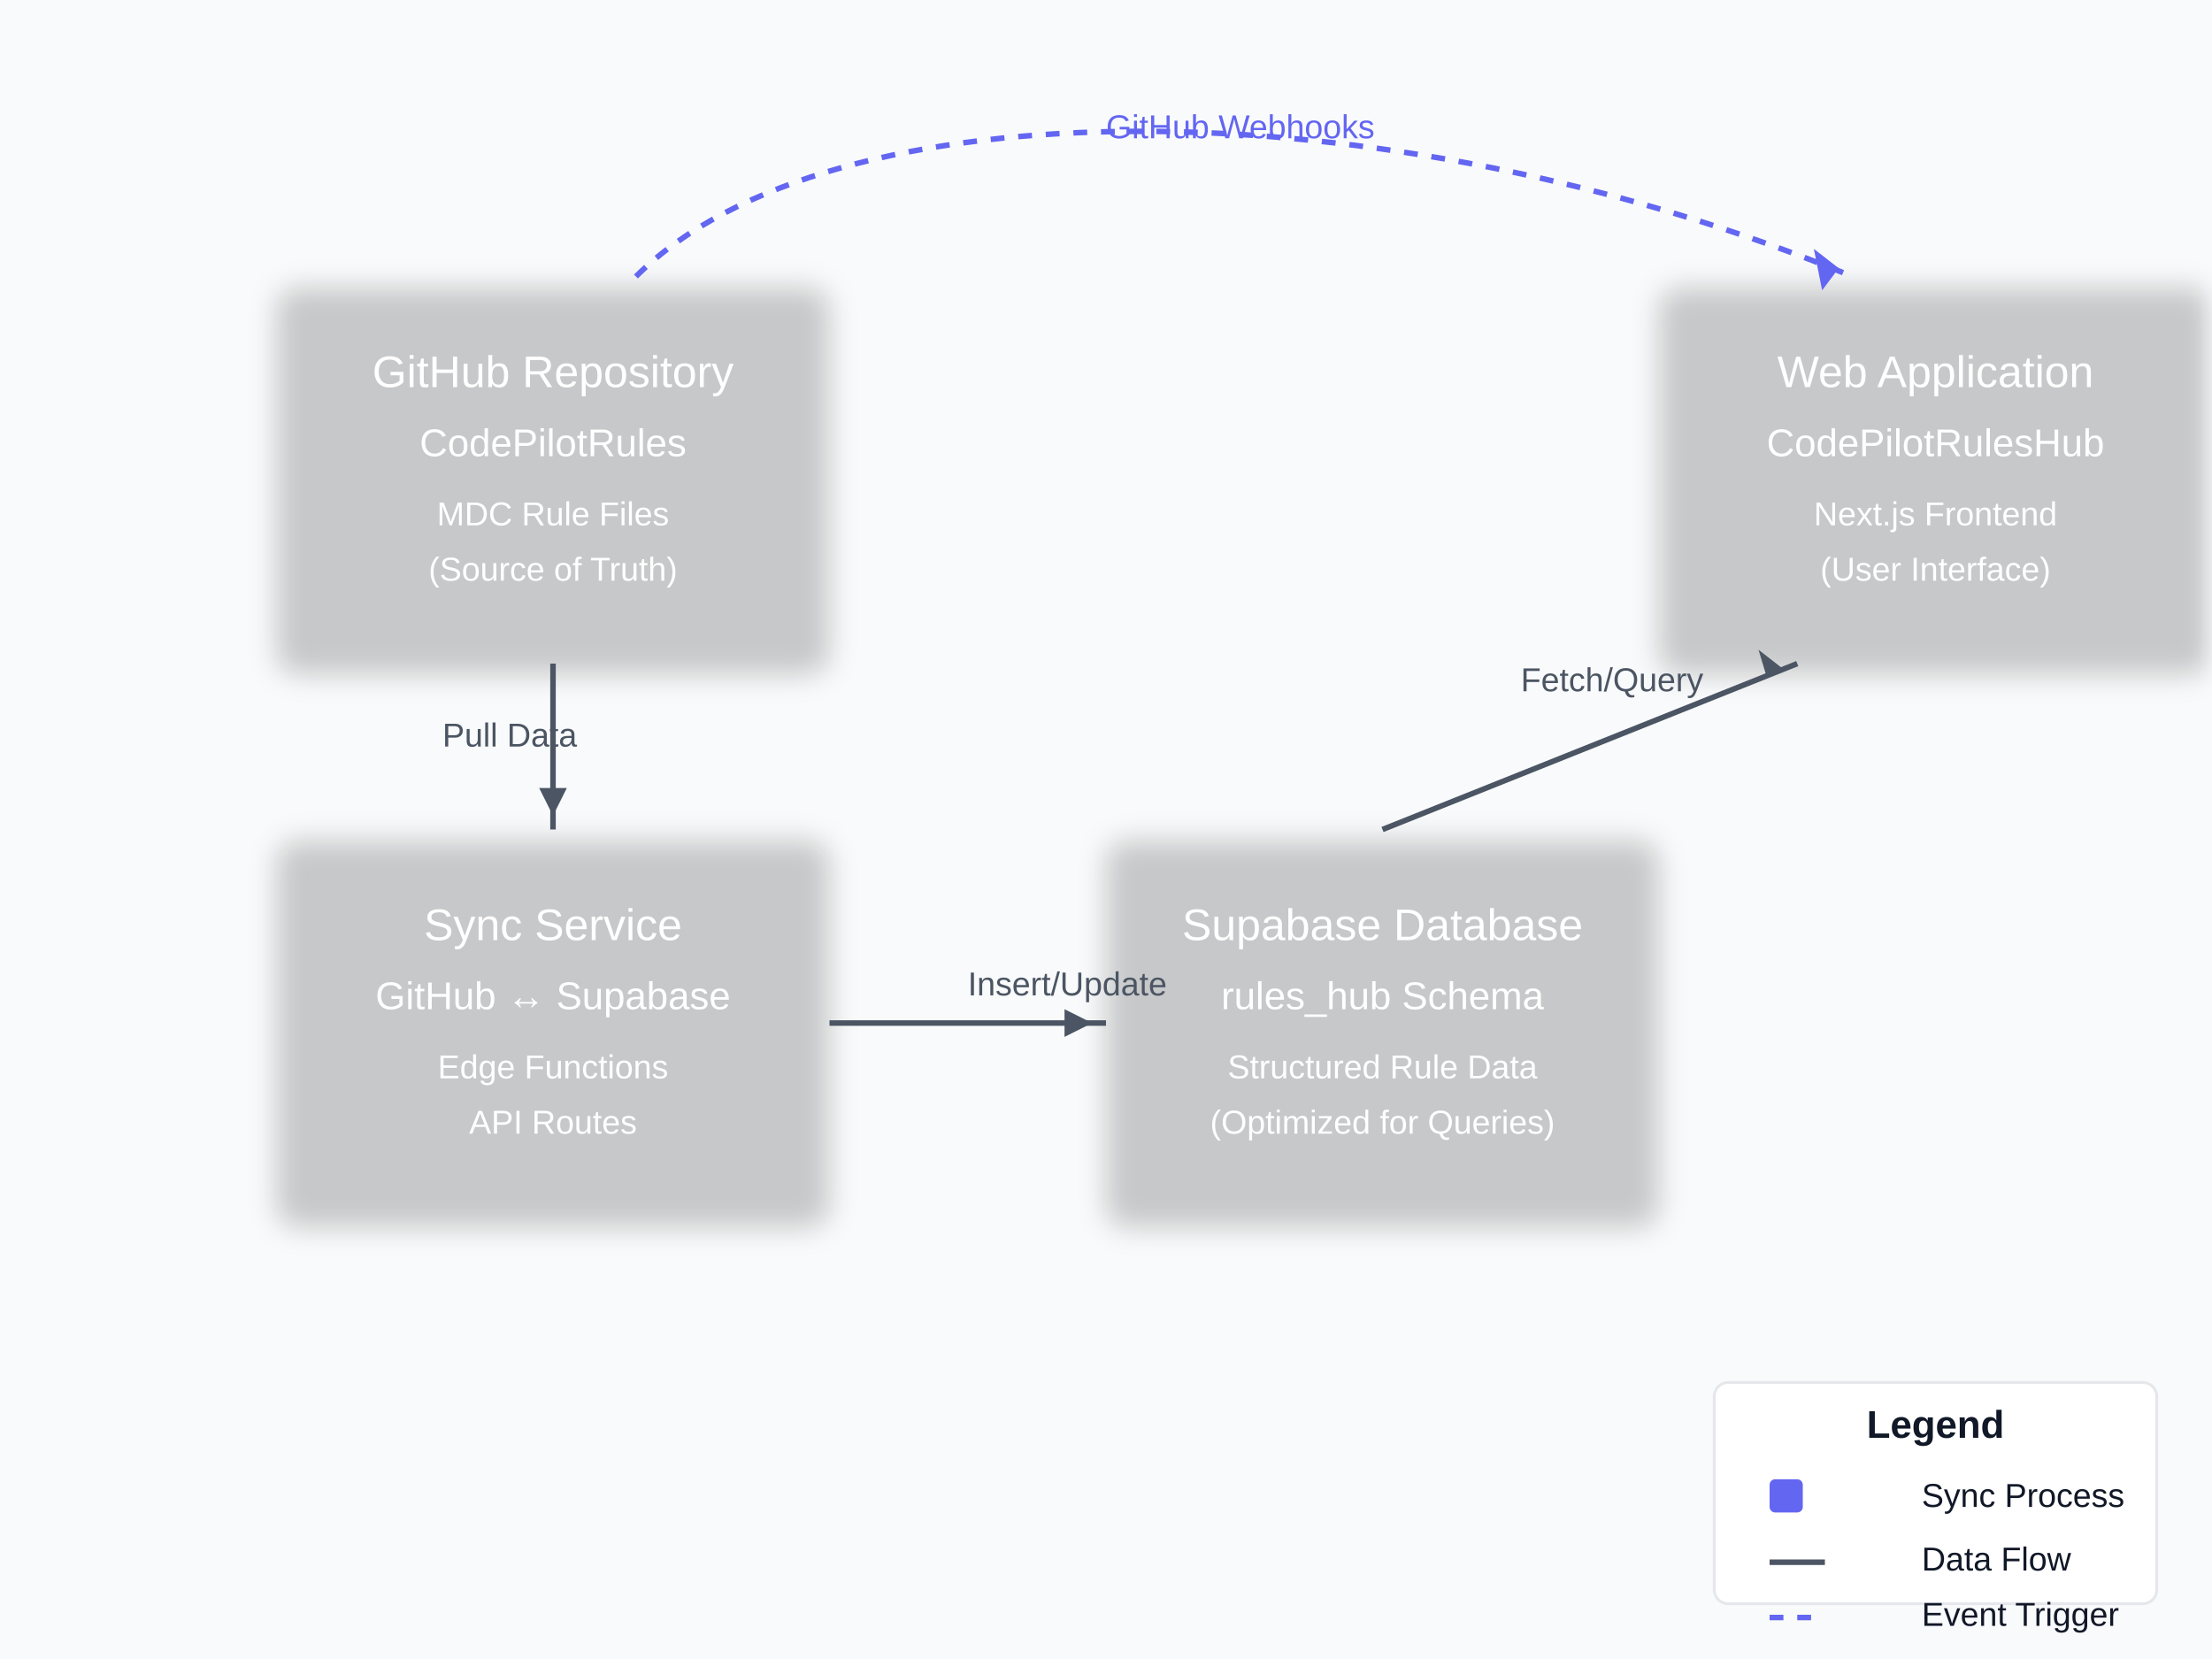
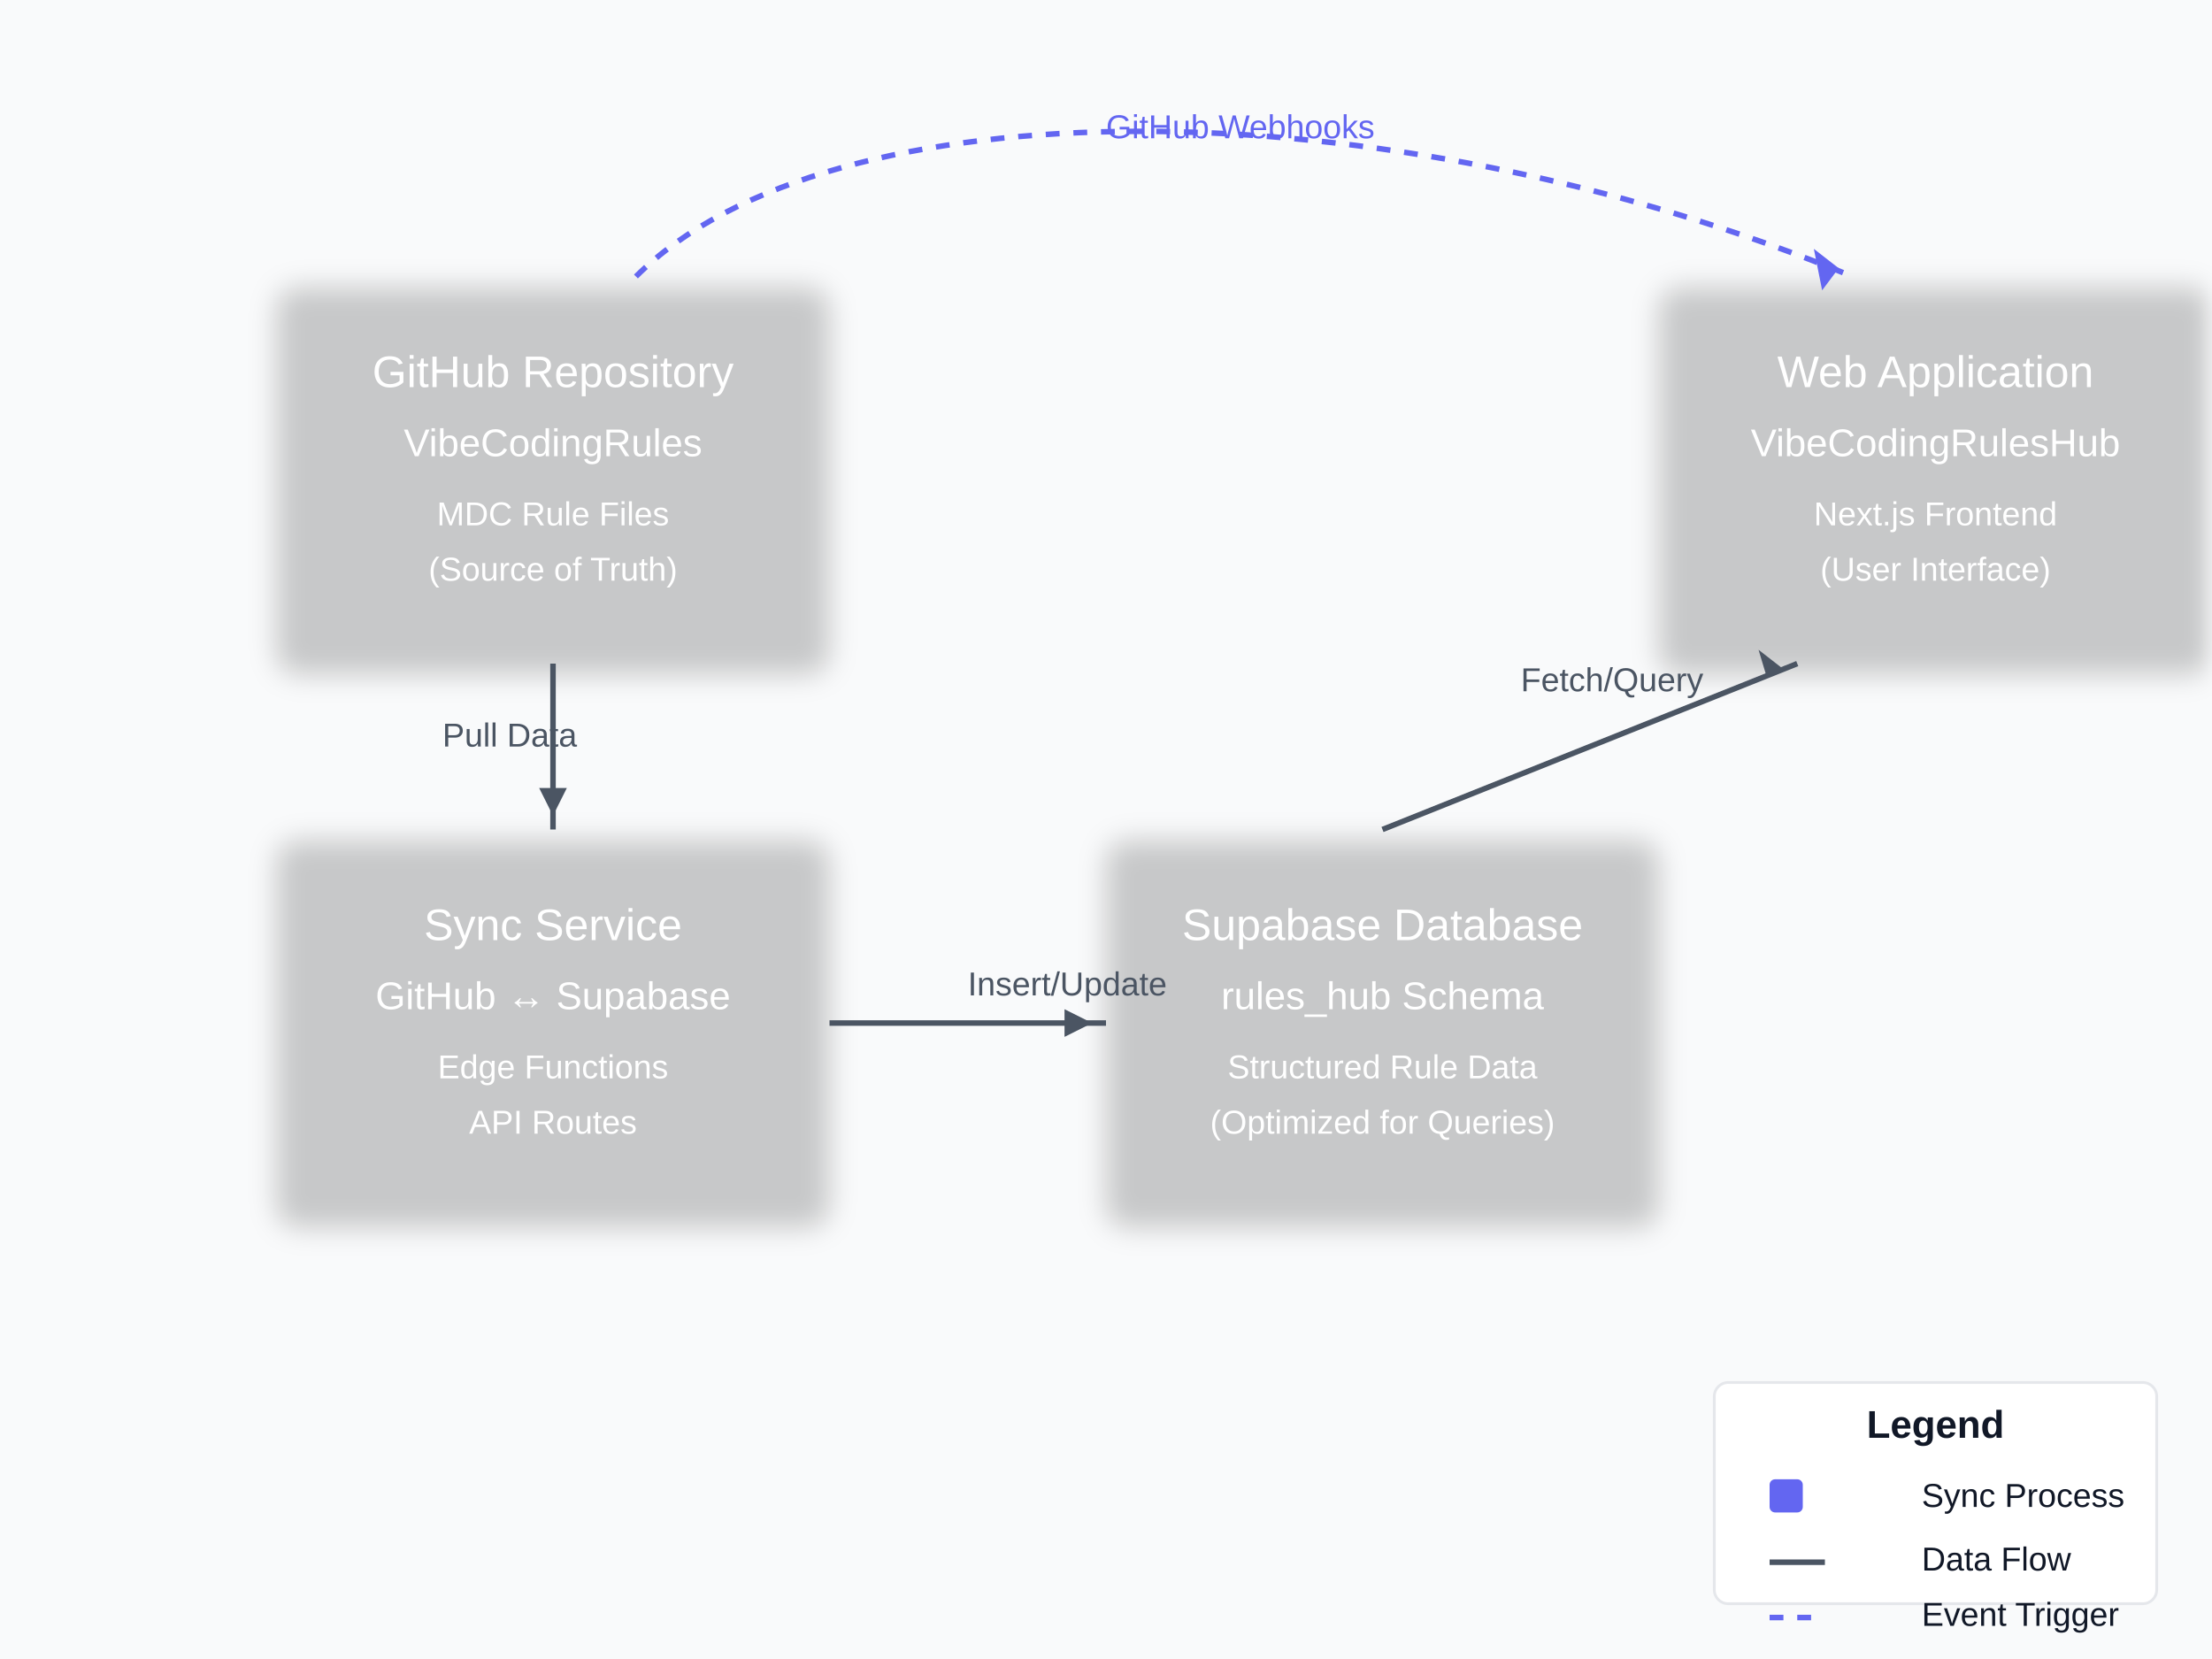
<svg xmlns="http://www.w3.org/2000/svg" width="800px" height="600px" viewBox="0 0 800 600">
  <defs>
    <filter x="-10%" y="-10%" width="120%" height="120%" filterUnits="objectBoundingBox" id="shadow">
      <feOffset dx="0" dy="4" in="SourceAlpha" result="shadowOffsetOuter1" />
      <feGaussianBlur stdDeviation="5" in="shadowOffsetOuter1" result="shadowBlurOuter1" />
      <feColorMatrix values="0 0 0 0 0   0 0 0 0 0   0 0 0 0 0  0 0 0 0.2 0" type="matrix" in="shadowBlurOuter1" />
    </filter>
    <linearGradient id="githubGrad" x1="0%" y1="0%" x2="100%" y2="100%">
      <stop offset="0%" stop-color="#2E73B7" />
      <stop offset="100%" stop-color="#163F65" />
    </linearGradient>
    <linearGradient id="supabaseGrad" x1="0%" y1="0%" x2="100%" y2="100%">
      <stop offset="0%" stop-color="#3ECF8E" />
      <stop offset="100%" stop-color="#1A8564" />
    </linearGradient>
    <linearGradient id="nextjsGrad" x1="0%" y1="0%" x2="100%" y2="100%">
      <stop offset="0%" stop-color="#505050" />
      <stop offset="100%" stop-color="#000000" />
    </linearGradient>
  </defs>
  <rect width="800" height="600" fill="#F9FAFB" />
  <rect x="100" y="100" width="200" height="140" rx="8" fill="url(#githubGrad)" filter="url(#shadow)" />
  <text x="200" y="140" font-family="Arial" font-size="16" fill="white" text-anchor="middle">GitHub Repository</text>
-   <text x="200" y="165" font-family="Arial" font-size="14" fill="white" text-anchor="middle">CodePilotRules</text>
+   <text x="200" y="165" font-family="Arial" font-size="14" fill="white" text-anchor="middle">VibeCodingRules</text>
  <text x="200" y="190" font-family="Arial" font-size="12" fill="white" text-anchor="middle">MDC Rule Files</text>
  <text x="200" y="210" font-family="Arial" font-size="12" fill="white" text-anchor="middle">(Source of Truth)</text>
  <rect x="400" y="300" width="200" height="140" rx="8" fill="url(#supabaseGrad)" filter="url(#shadow)" />
  <text x="500" y="340" font-family="Arial" font-size="16" fill="white" text-anchor="middle">Supabase Database</text>
  <text x="500" y="365" font-family="Arial" font-size="14" fill="white" text-anchor="middle">rules_hub Schema</text>
  <text x="500" y="390" font-family="Arial" font-size="12" fill="white" text-anchor="middle">Structured Rule Data</text>
  <text x="500" y="410" font-family="Arial" font-size="12" fill="white" text-anchor="middle">(Optimized for Queries)</text>
  <rect x="600" y="100" width="200" height="140" rx="8" fill="url(#nextjsGrad)" filter="url(#shadow)" />
  <text x="700" y="140" font-family="Arial" font-size="16" fill="white" text-anchor="middle">Web Application</text>
-   <text x="700" y="165" font-family="Arial" font-size="14" fill="white" text-anchor="middle">CodePilotRulesHub</text>
+   <text x="700" y="165" font-family="Arial" font-size="14" fill="white" text-anchor="middle">VibeCodingRulesHub</text>
  <text x="700" y="190" font-family="Arial" font-size="12" fill="white" text-anchor="middle">Next.js Frontend</text>
  <text x="700" y="210" font-family="Arial" font-size="12" fill="white" text-anchor="middle">(User Interface)</text>
  <rect x="100" y="300" width="200" height="140" rx="8" fill="#6366F1" filter="url(#shadow)" />
  <text x="200" y="340" font-family="Arial" font-size="16" fill="white" text-anchor="middle">Sync Service</text>
  <text x="200" y="365" font-family="Arial" font-size="14" fill="white" text-anchor="middle">GitHub ↔ Supabase</text>
  <text x="200" y="390" font-family="Arial" font-size="12" fill="white" text-anchor="middle">Edge Functions</text>
  <text x="200" y="410" font-family="Arial" font-size="12" fill="white" text-anchor="middle">API Routes</text>
  <path d="M200,240 L200,300" stroke="#4B5563" stroke-width="2" fill="none" />
  <polygon points="200,295 195,285 205,285" fill="#4B5563" />
  <text x="160" y="270" font-family="Arial" font-size="12" fill="#4B5563">Pull Data</text>
  <path d="M300,370 L400,370" stroke="#4B5563" stroke-width="2" fill="none" />
  <polygon points="395,370 385,365 385,375" fill="#4B5563" />
  <text x="350" y="360" font-family="Arial" font-size="12" fill="#4B5563">Insert/Update</text>
  <path d="M500,300 L650,240" stroke="#4B5563" stroke-width="2" fill="none" />
  <polygon points="645,242 636,235 639,245" fill="#4B5563" />
  <text x="550" y="250" font-family="Arial" font-size="12" fill="#4B5563">Fetch/Query</text>
  <path d="M230,100 C300,30 500,30 670,100" stroke="#6366F1" stroke-width="2" stroke-dasharray="5,5" fill="none" />
  <polygon points="665,97 656,90 659,105" fill="#6366F1" />
  <text x="400" y="50" font-family="Arial" font-size="12" fill="#6366F1">GitHub Webhooks</text>
  <rect x="620" y="500" width="160" height="80" rx="5" fill="white" stroke="#E5E7EB" />
  <text x="700" y="520" font-family="Arial" font-size="14" fill="#111827" text-anchor="middle" font-weight="bold">Legend</text>
  <rect x="640" y="535" width="12" height="12" rx="2" fill="#6366F1" />
  <text x="695" y="545" font-family="Arial" font-size="12" fill="#111827">Sync Process</text>
  <line x1="640" y1="565" x2="660" y2="565" stroke="#4B5563" stroke-width="2" />
  <text x="695" y="568" font-family="Arial" font-size="12" fill="#111827">Data Flow</text>
  <line x1="640" y1="585" x2="660" y2="585" stroke="#6366F1" stroke-width="2" stroke-dasharray="5,5" />
  <text x="695" y="588" font-family="Arial" font-size="12" fill="#111827">Event Trigger</text>
</svg>
